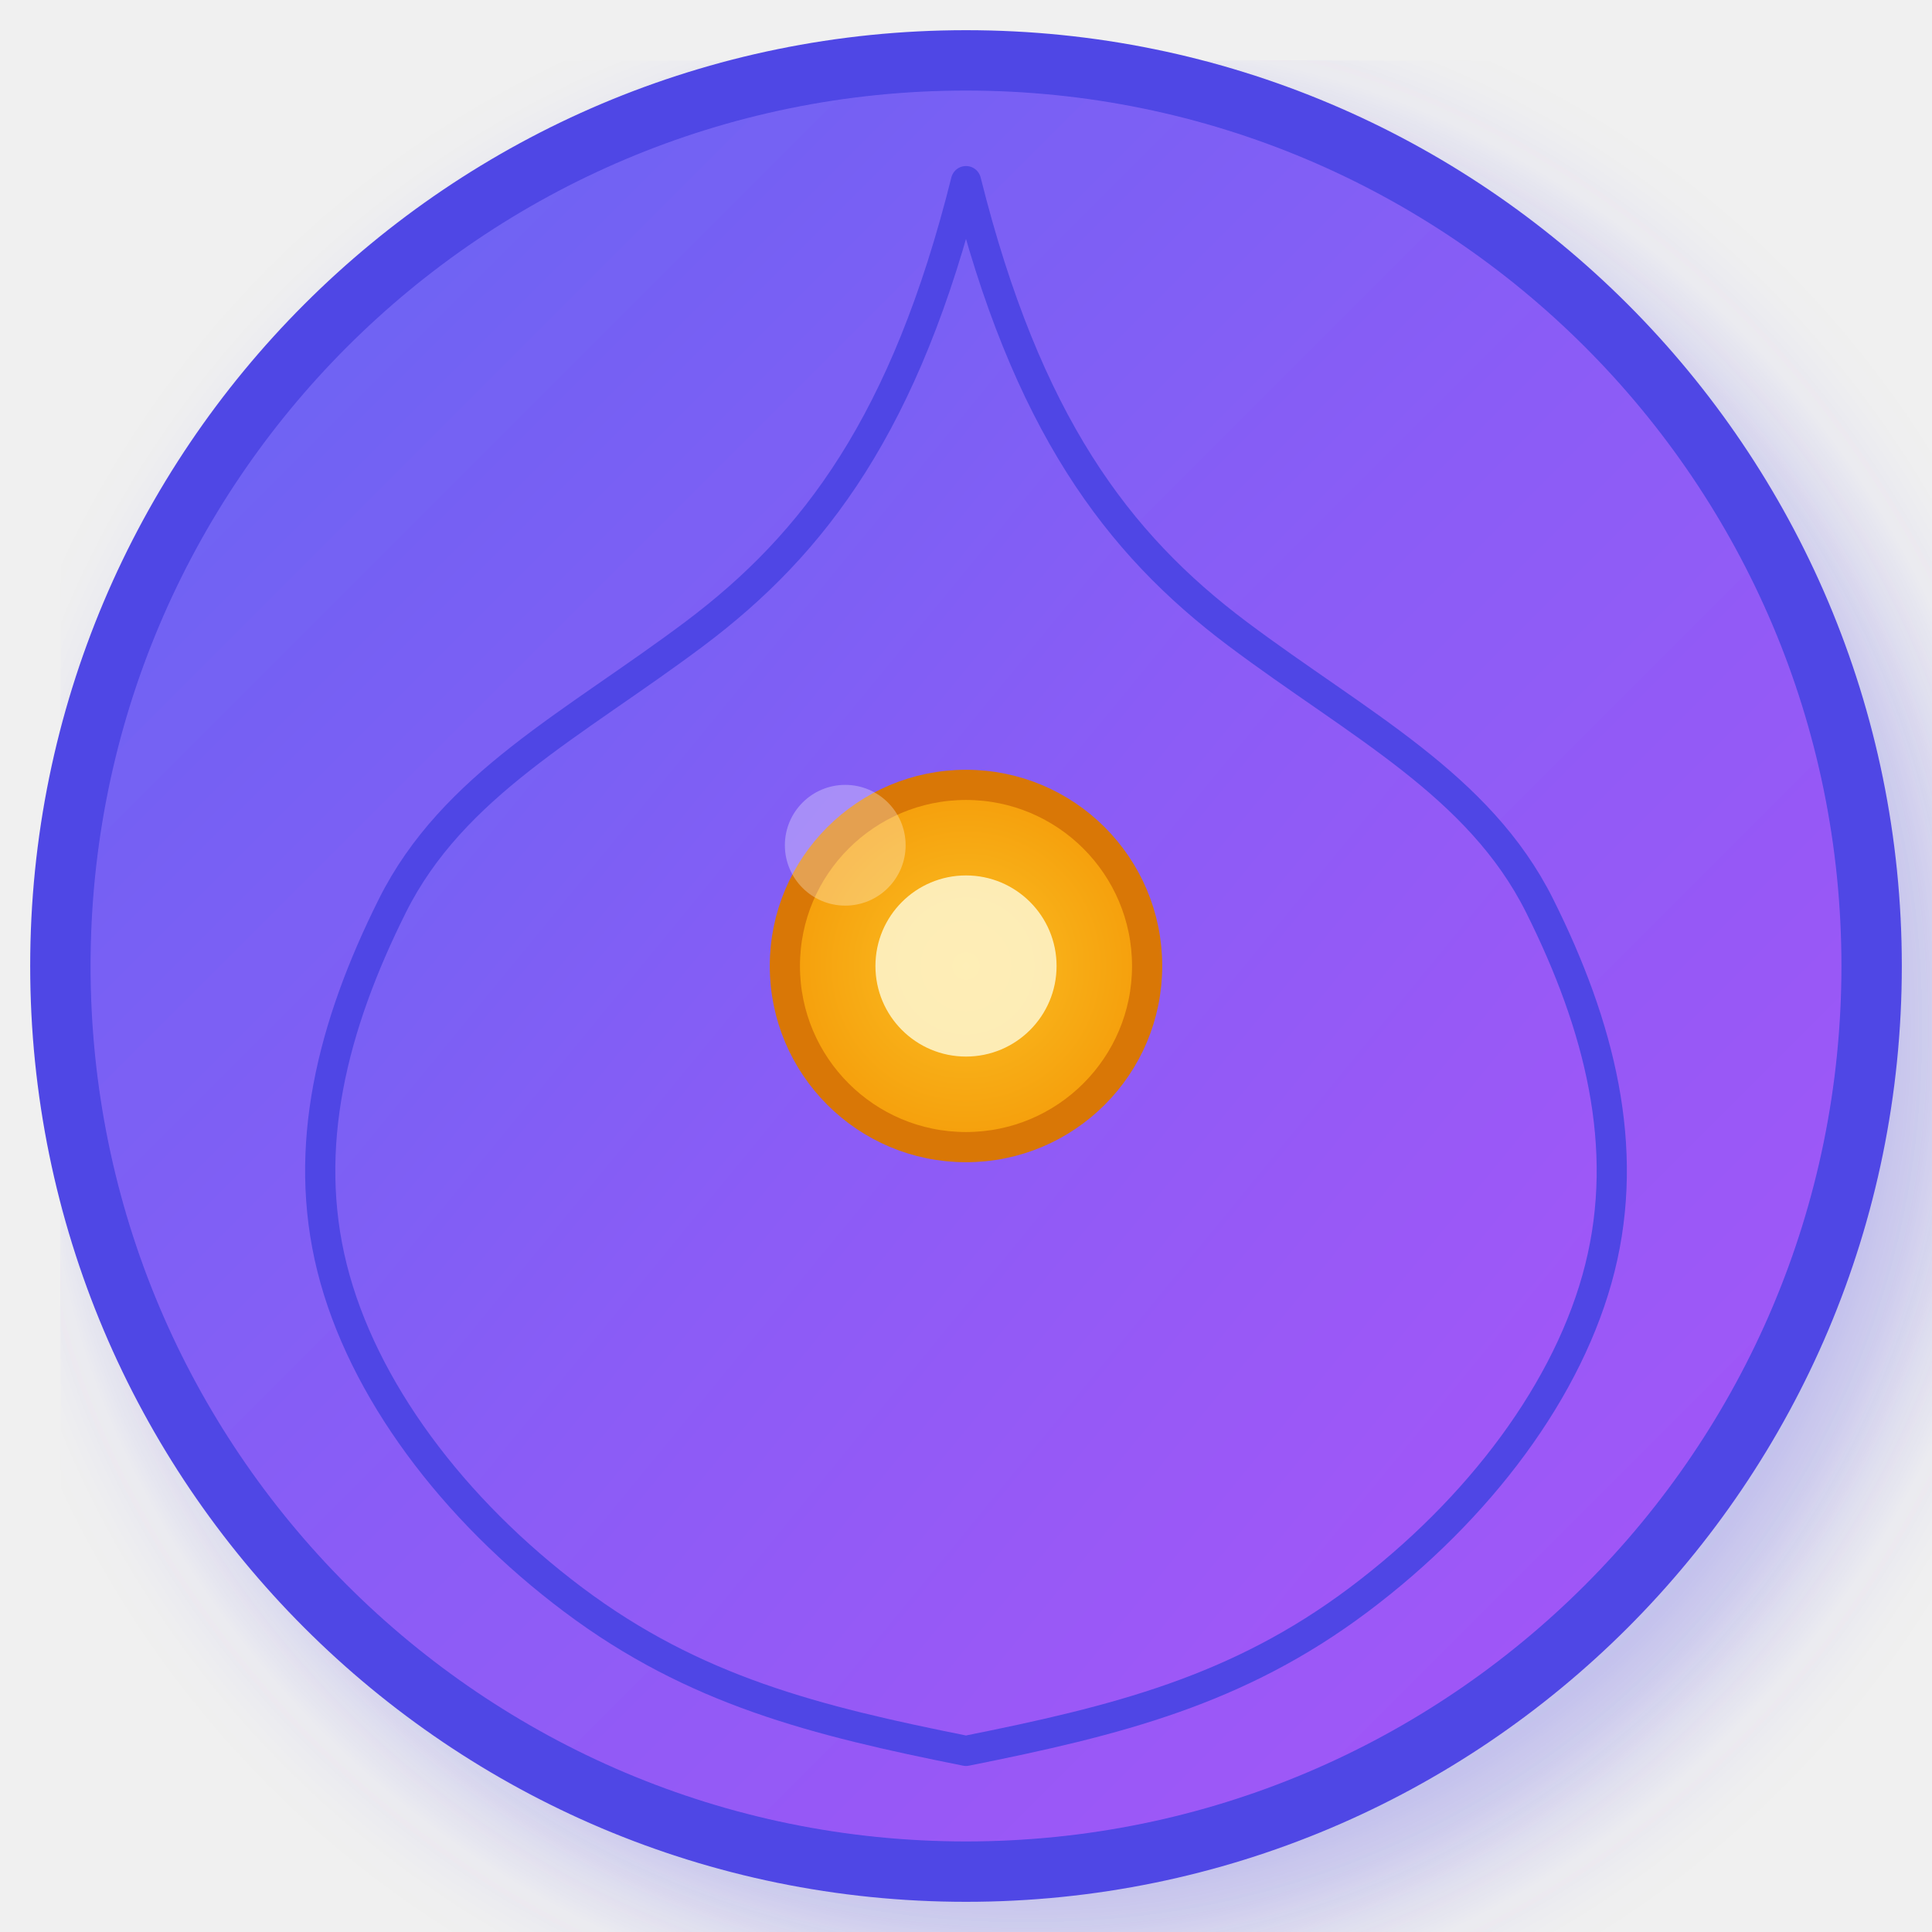
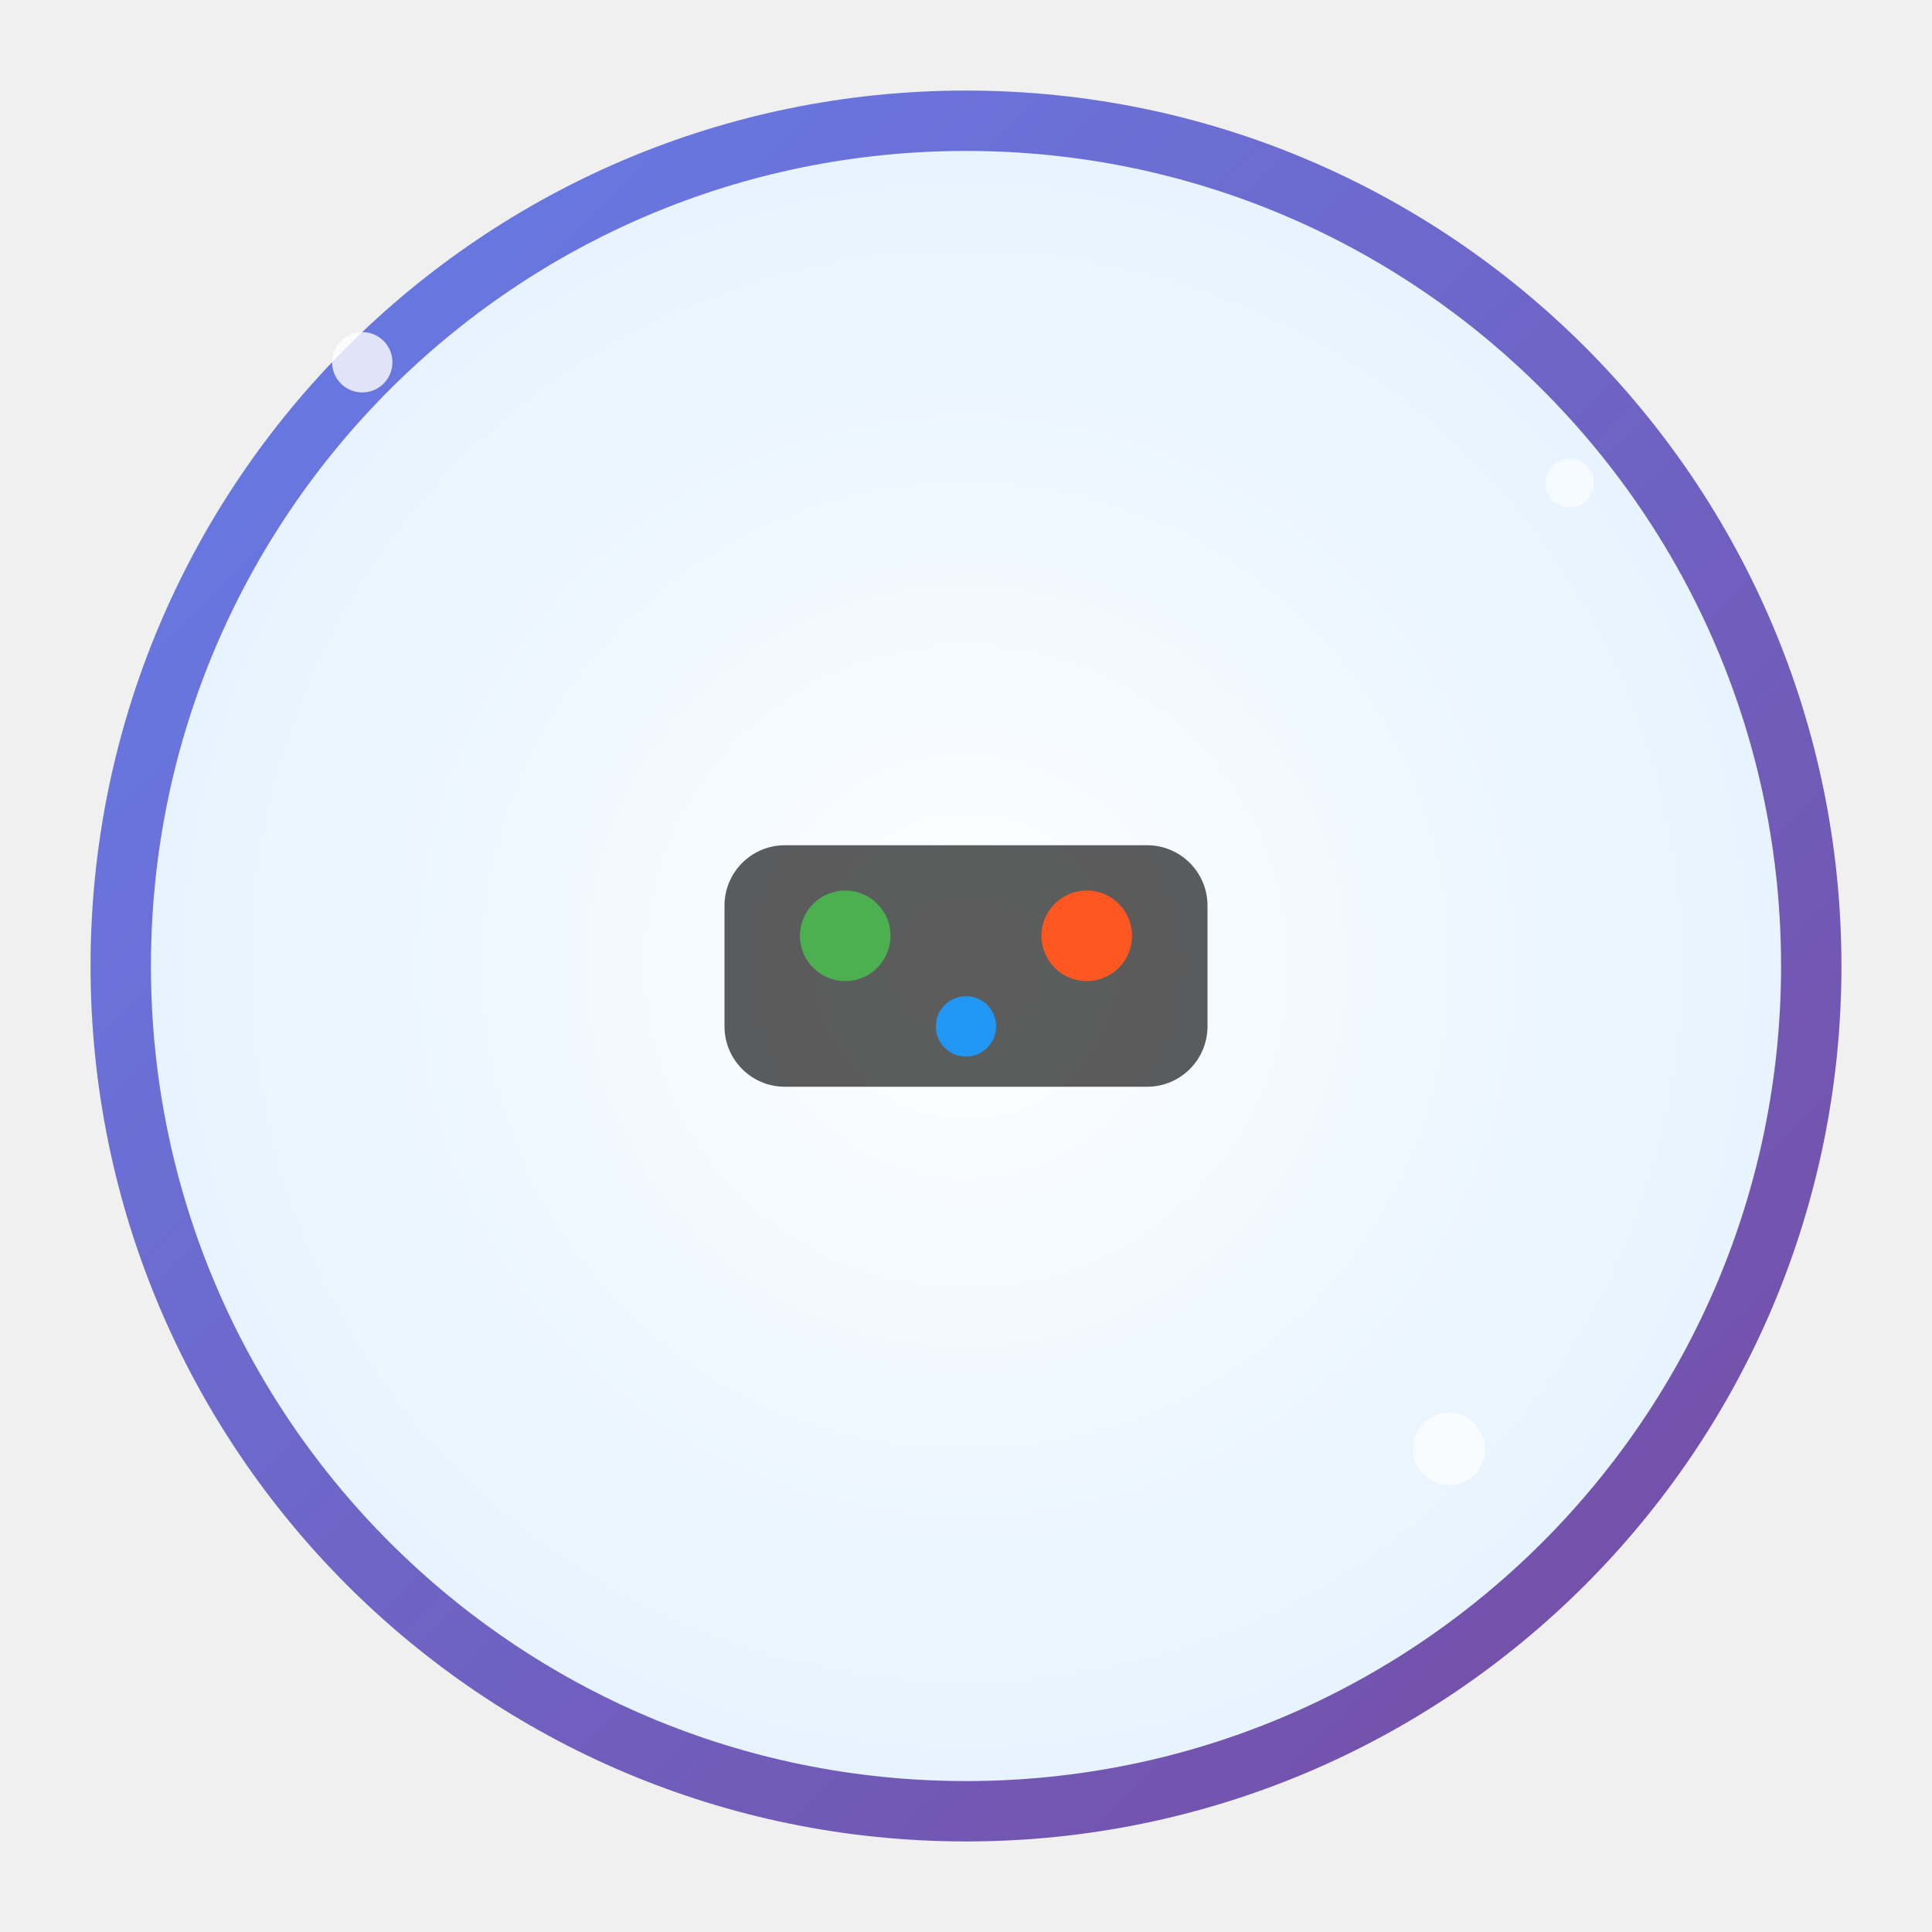
- <svg xmlns="http://www.w3.org/2000/svg" width="32" height="32" viewBox="0 0 32 32">
+ <svg xmlns="http://www.w3.org/2000/svg" width="64" height="64" viewBox="0 0 64 64" fill="none">
  <defs>
-     <linearGradient id="starGradient" x1="0%" y1="0%" x2="100%" y2="100%">
-       <stop offset="0%" style="stop-color:#6366f1;stop-opacity:1" />
-       <stop offset="50%" style="stop-color:#8b5cf6;stop-opacity:1" />
-       <stop offset="100%" style="stop-color:#a855f7;stop-opacity:1" />
+     <radialGradient id="orbGradient" cx="0.5" cy="0.5" r="0.5">
+       <stop offset="0%" stop-color="#ffffff" />
+       <stop offset="50%" stop-color="#f0f8ff" />
+       <stop offset="100%" stop-color="#e6f3ff" />
+     </radialGradient>
+     <linearGradient id="borderGradient" x1="0%" y1="0%" x2="100%" y2="100%">
+       <stop offset="0%" stop-color="#667eea" />
+       <stop offset="100%" stop-color="#764ba2" />
    </linearGradient>
-     <radialGradient id="dotGradient" cx="50%" cy="50%" r="50%">
-       <stop offset="0%" style="stop-color:#fbbf24;stop-opacity:1" />
-       <stop offset="100%" style="stop-color:#f59e0b;stop-opacity:1" />
-     </radialGradient>
-     <filter id="shadow" x="-20%" y="-20%" width="140%" height="140%">
-       <feDropShadow dx="1" dy="1" stdDeviation="1" flood-color="#4f46e5" flood-opacity="0.3" />
-     </filter>
  </defs>
-   <circle cx="16" cy="16" r="15" fill="url(#starGradient)" stroke="#4f46e5" stroke-width="1" filter="url(#shadow)" />
-   <path d="M16 3            C17 7 18.5 9 20.5 10.5            C22.5 12 24.5 13 25.5 15            C26.5 17 27 19 26.5 21            C26 23 24.5 25 22.5 26.5            C20.5 28 18.5 28.5 16 29            C13.5 28.5 11.5 28 9.5 26.5            C7.5 25 6 23 5.5 21            C5 19 5.5 17 6.5 15            C7.5 13 9.5 12 11.5 10.5            C13.5 9 15 7 16 3Z" fill="url(#starGradient)" stroke="#4f46e5" stroke-width="0.5" stroke-linejoin="round" />
-   <circle cx="16" cy="16" r="3" fill="url(#dotGradient)" stroke="#d97706" stroke-width="0.5" />
-   <circle cx="16" cy="16" r="1.5" fill="#fef3c7" opacity="0.9" />
-   <circle cx="14" cy="14" r="1" fill="#ffffff" opacity="0.3" />
+   <circle cx="32" cy="32" r="28" fill="url(#orbGradient)" stroke="url(#borderGradient)" stroke-width="2" />
+   <g transform="translate(32, 32)">
+     <rect x="-8" y="-4" width="16" height="8" rx="2" fill="#333" opacity="0.8" />
+     <circle cx="-4" cy="-1" r="1.5" fill="#4CAF50" />
+     <circle cx="4" cy="-1" r="1.5" fill="#FF5722" />
+     <circle cx="0" cy="2" r="1" fill="#2196F3" />
+   </g>
+   <circle cx="12" cy="12" r="1" fill="#ffffff" opacity="0.8">
+     <animate attributeName="opacity" values="0.8;0.2;0.8" dur="2s" repeatCount="indefinite" />
+   </circle>
+   <circle cx="52" cy="16" r="0.8" fill="#ffffff" opacity="0.6">
+     <animate attributeName="opacity" values="0.6;0.1;0.6" dur="1.5s" repeatCount="indefinite" />
+   </circle>
+   <circle cx="48" cy="48" r="1.2" fill="#ffffff" opacity="0.7">
+     <animate attributeName="opacity" values="0.7;0.3;0.7" dur="2.5s" repeatCount="indefinite" />
+   </circle>
</svg>
